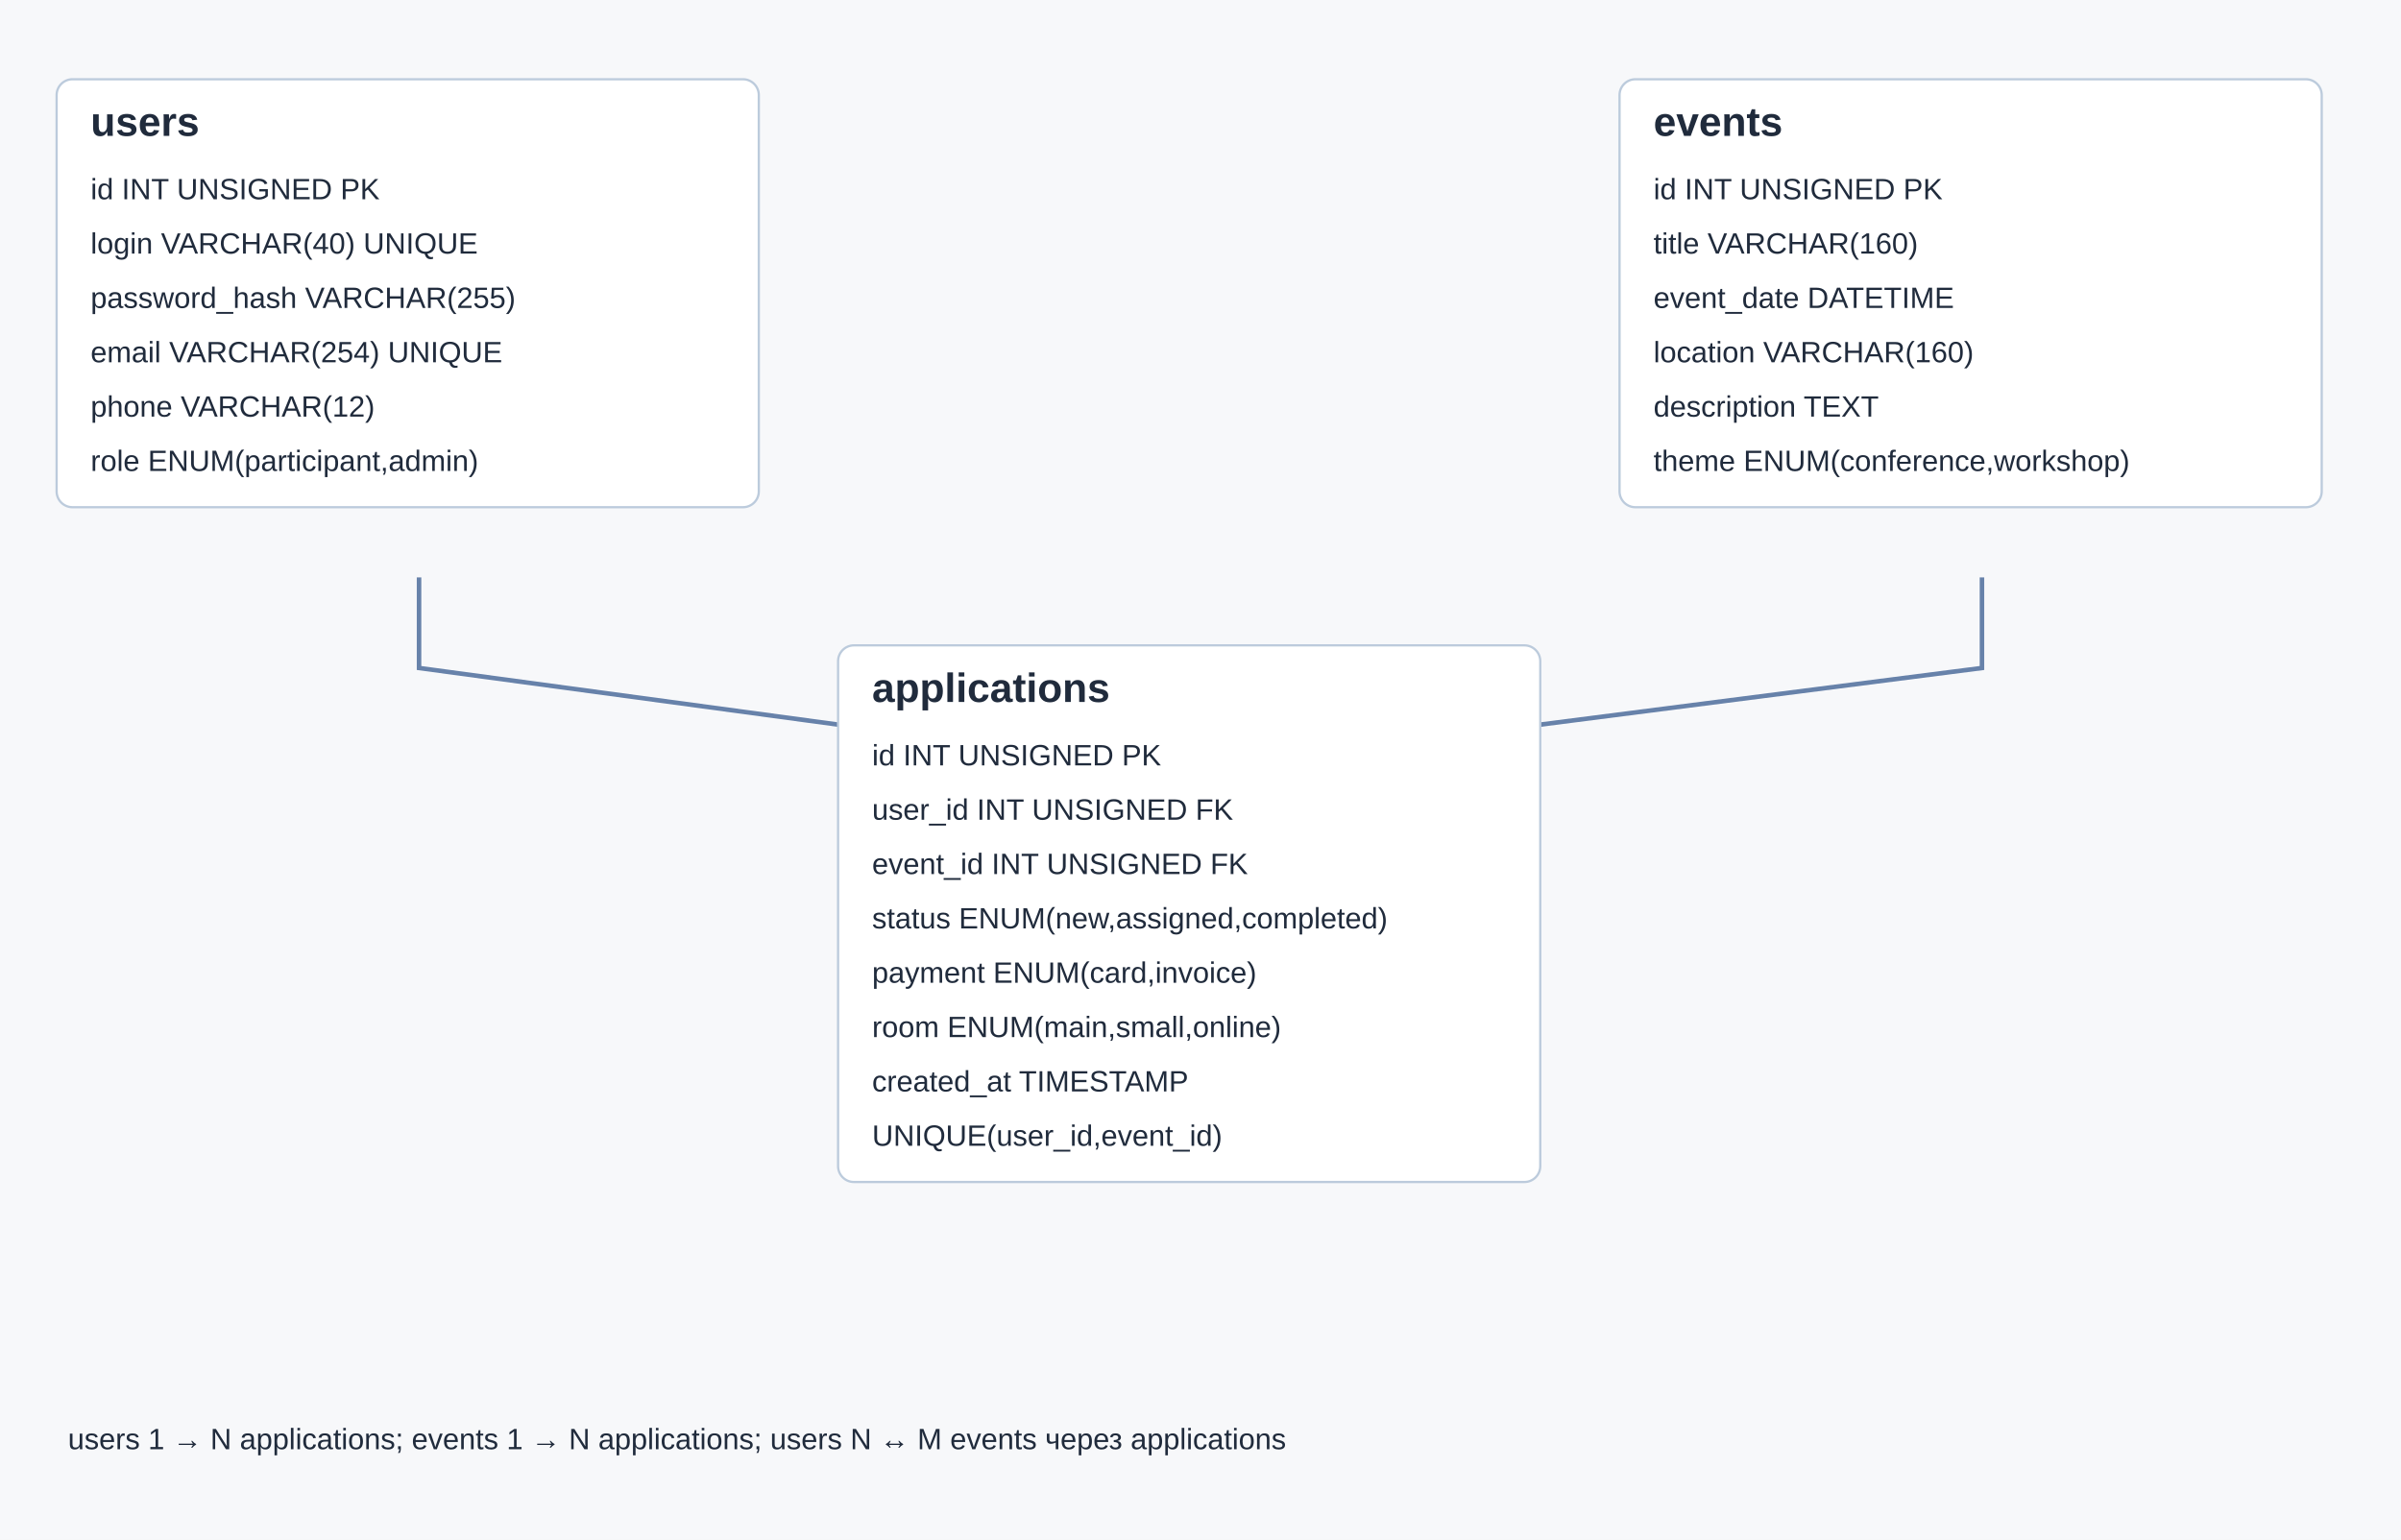
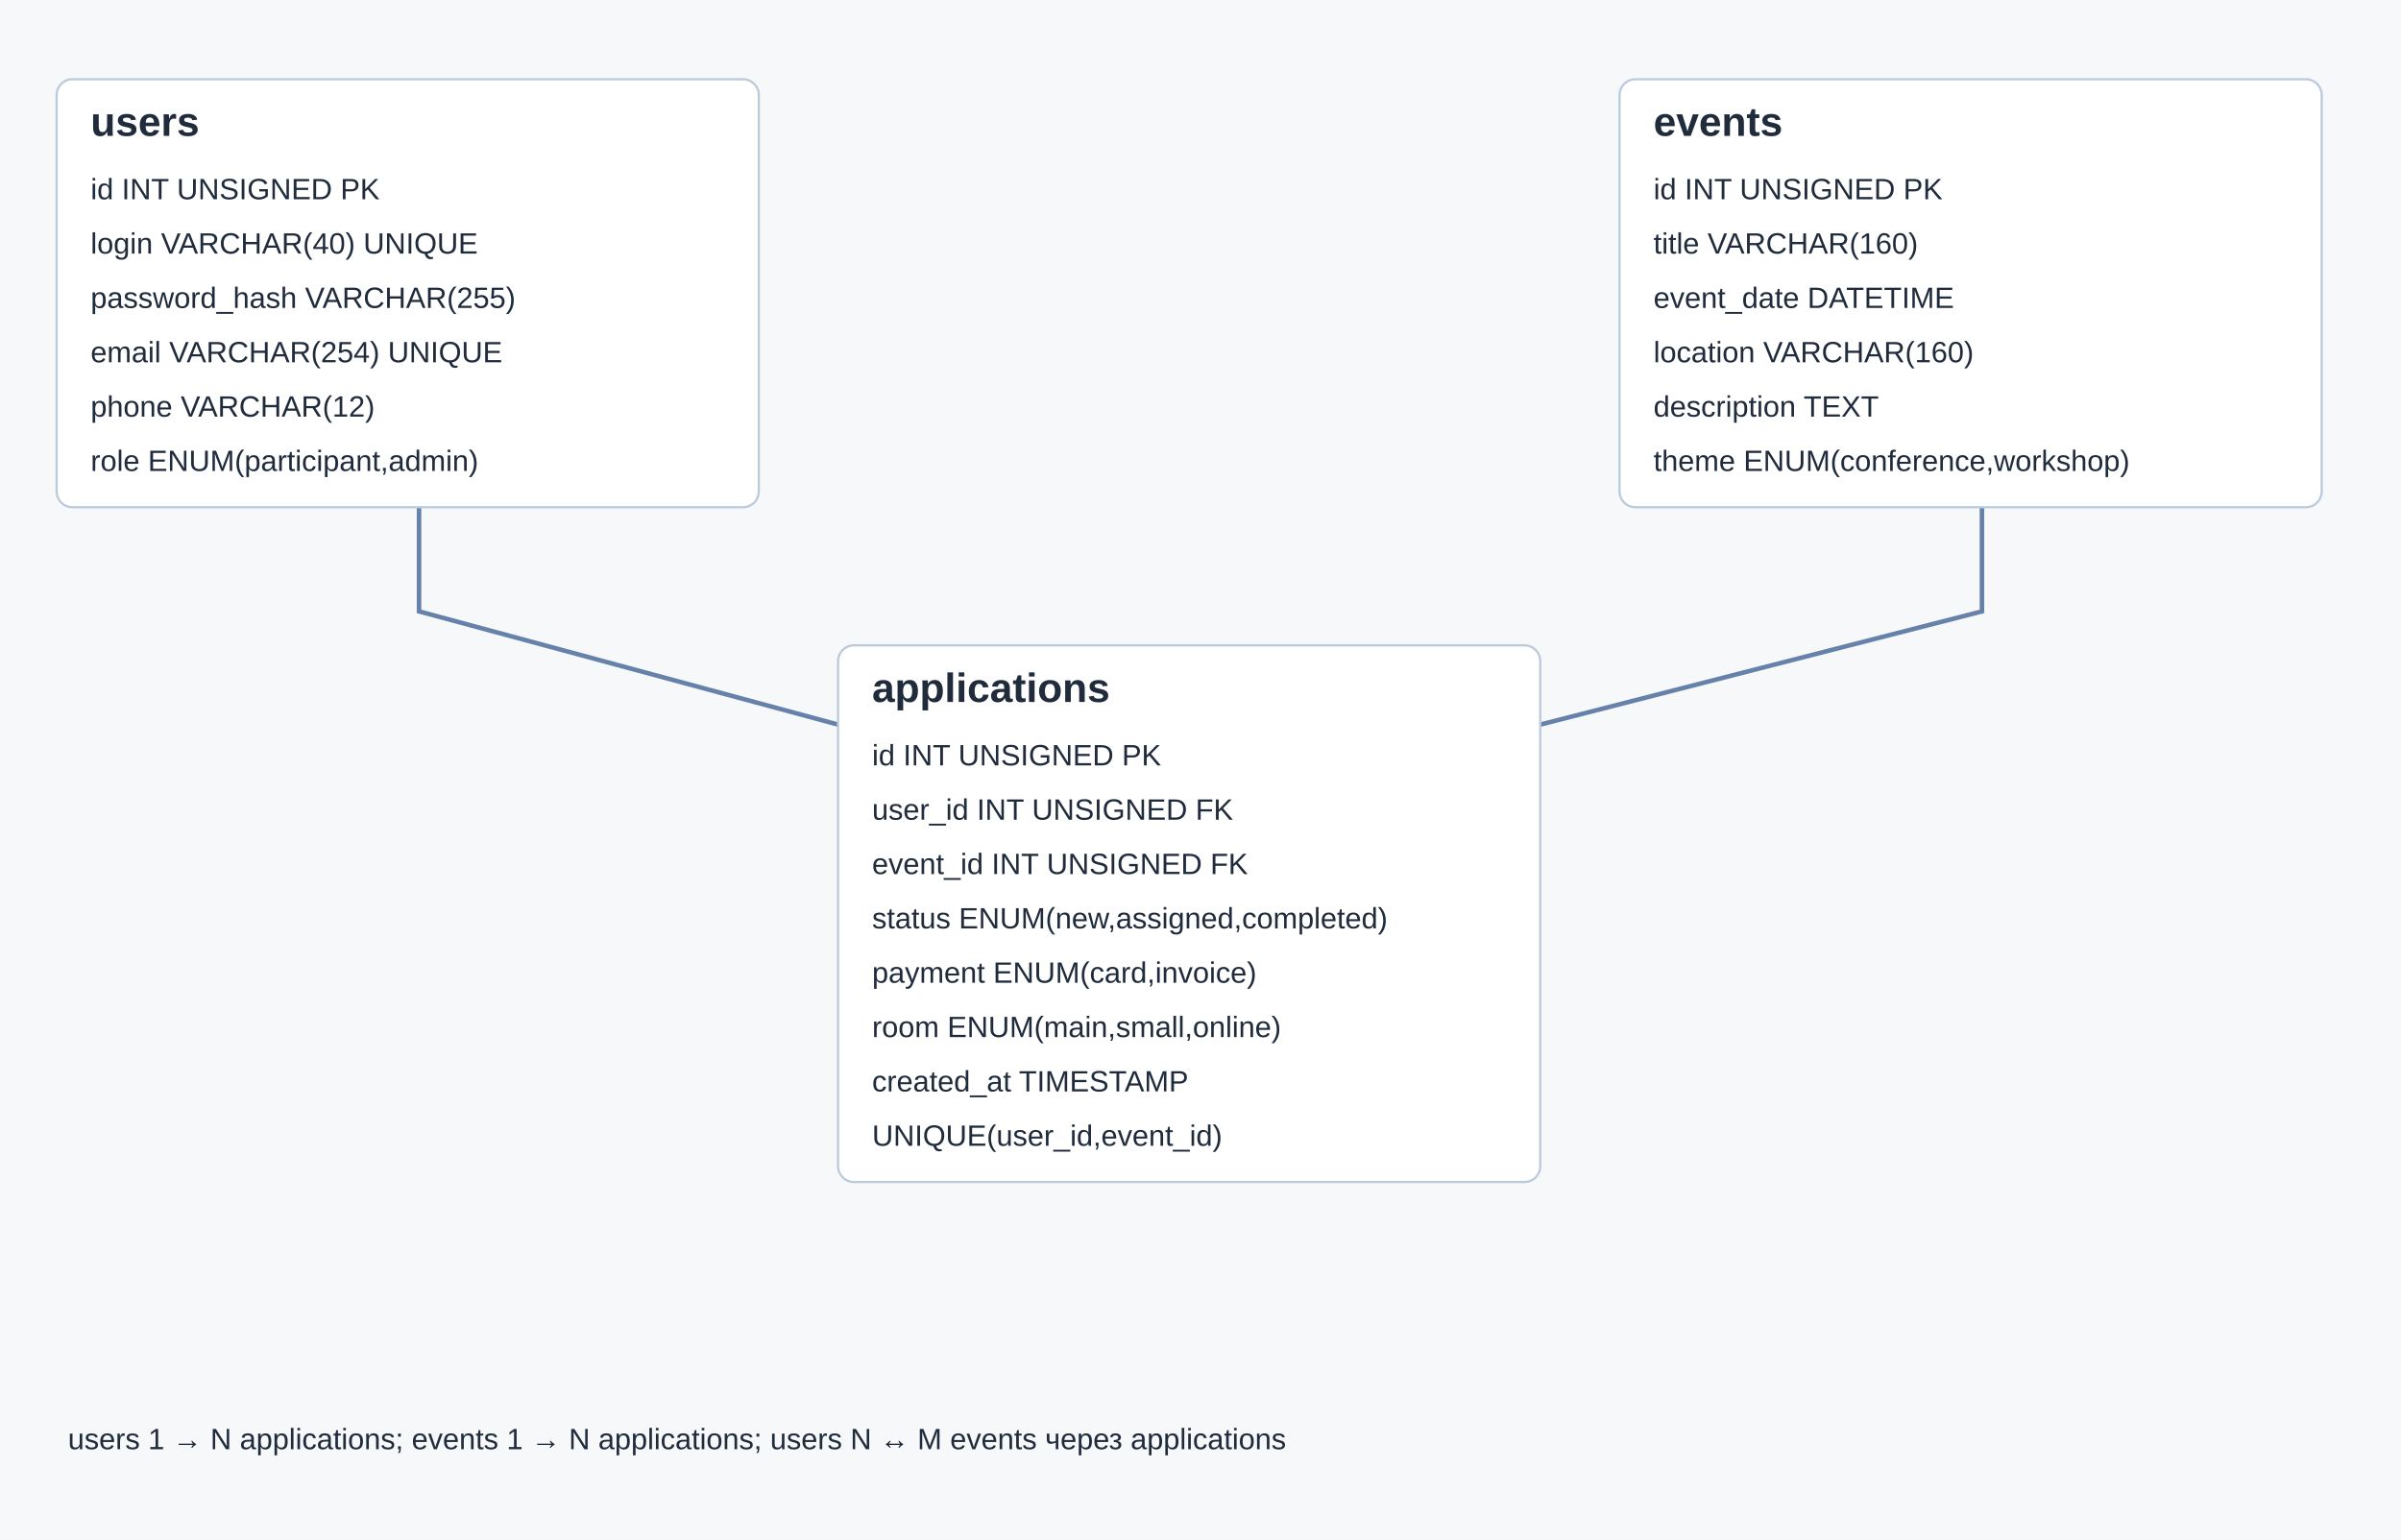
<svg xmlns="http://www.w3.org/2000/svg" width="1060" height="680" viewBox="0 0 1060 680">
  <rect width="1060" height="680" fill="#f7f8fa" />
  <g fill="none" stroke="#6782aa" stroke-width="2">
-     <path d="M185 255 L185 295 L370 320" />
-     <path d="M875 255 L875 295 L680 320" />
+     <path d="M185 224 L185 270 L370 320" />
+     <path d="M875 224 L875 270 L680 320" />
  </g>
  <g font-family="Arial" fill="#202b3c" font-size="13">
    <rect x="25" y="35" width="310" height="189" rx="7" fill="white" stroke="#bccbdc" />
    <text x="40" y="60" font-weight="bold" font-size="18">users</text>
    <text x="40" y="88">id INT UNSIGNED PK</text>
    <text x="40" y="112">login VARCHAR(40) UNIQUE</text>
    <text x="40" y="136">password_hash VARCHAR(255)</text>
    <text x="40" y="160">email VARCHAR(254) UNIQUE</text>
    <text x="40" y="184">phone VARCHAR(12)</text>
    <text x="40" y="208">role ENUM(participant,admin)</text>
    <rect x="715" y="35" width="310" height="189" rx="7" fill="white" stroke="#bccbdc" />
    <text x="730" y="60" font-weight="bold" font-size="18">events</text>
    <text x="730" y="88">id INT UNSIGNED PK</text>
    <text x="730" y="112">title VARCHAR(160)</text>
    <text x="730" y="136">event_date DATETIME</text>
    <text x="730" y="160">location VARCHAR(160)</text>
    <text x="730" y="184">description TEXT</text>
    <text x="730" y="208">theme ENUM(conference,workshop)</text>
    <rect x="370" y="285" width="310" height="237" rx="7" fill="white" stroke="#bccbdc" />
    <text x="385" y="310" font-weight="bold" font-size="18">applications</text>
    <text x="385" y="338">id INT UNSIGNED PK</text>
    <text x="385" y="362">user_id INT UNSIGNED FK</text>
    <text x="385" y="386">event_id INT UNSIGNED FK</text>
    <text x="385" y="410">status ENUM(new,assigned,completed)</text>
    <text x="385" y="434">payment ENUM(card,invoice)</text>
    <text x="385" y="458">room ENUM(main,small,online)</text>
    <text x="385" y="482">created_at TIMESTAMP</text>
    <text x="385" y="506">UNIQUE(user_id,event_id)</text>
    <text x="30" y="640">users 1 → N applications; events 1 → N applications; users N ↔ M events через applications</text>
  </g>
</svg>
